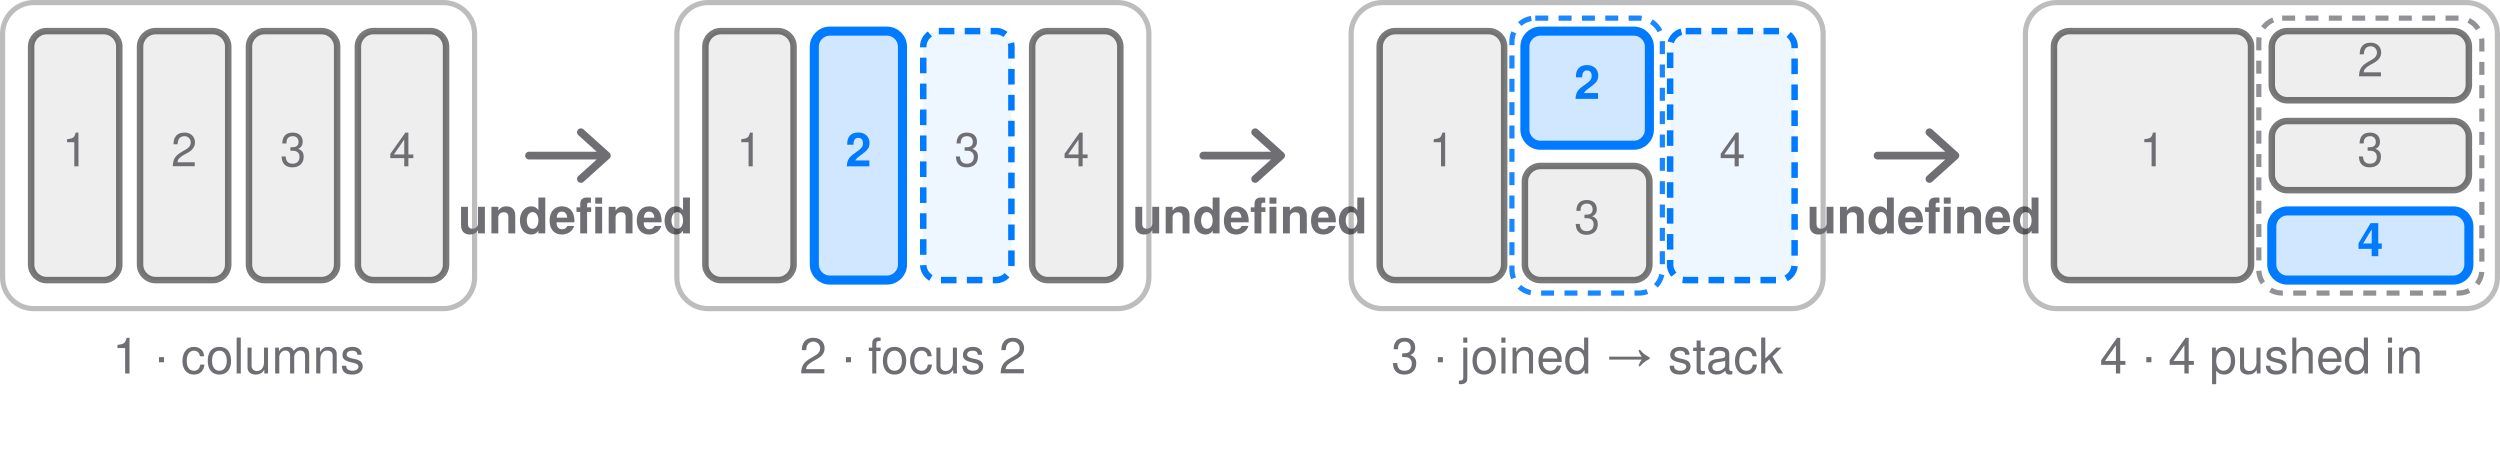
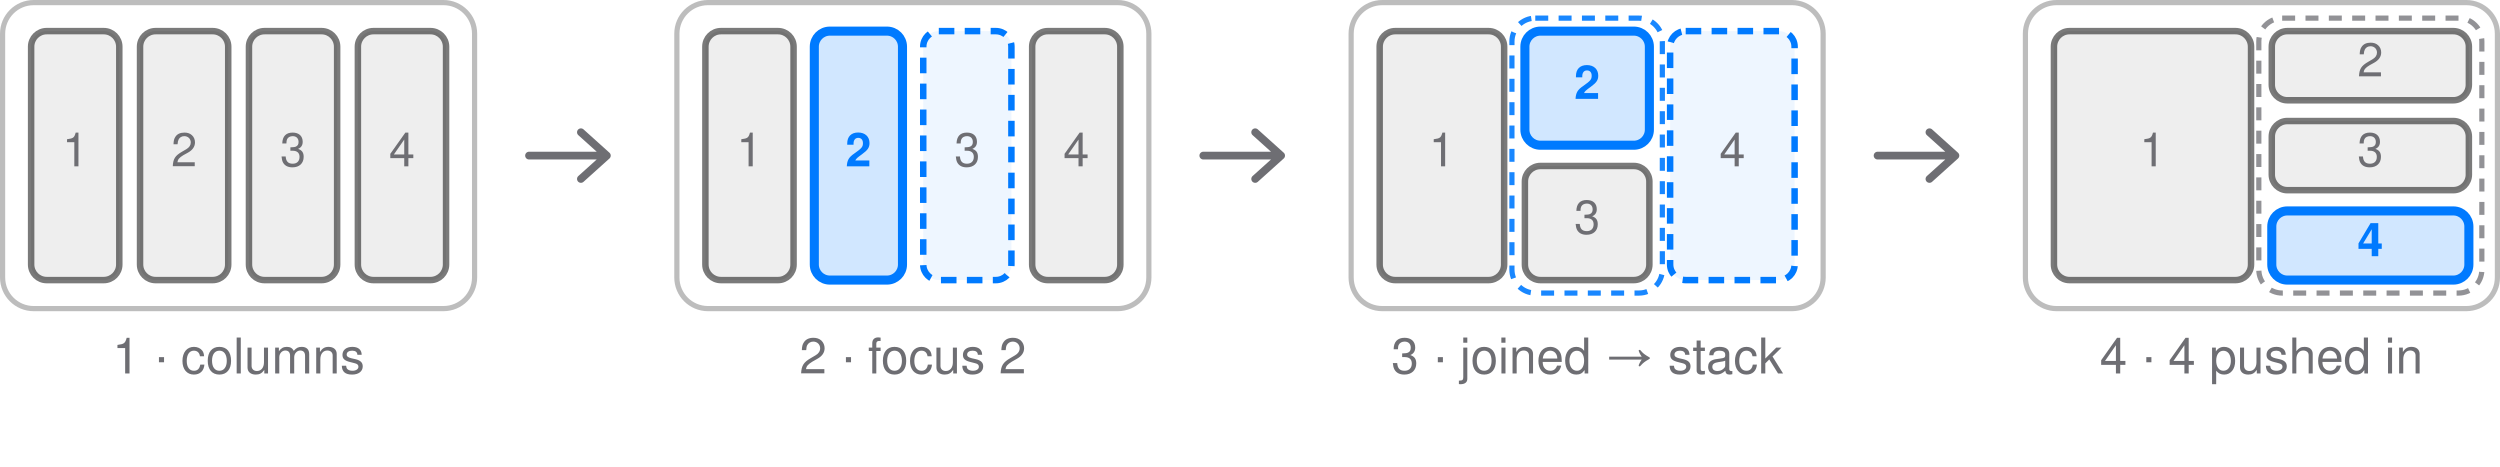
<svg xmlns="http://www.w3.org/2000/svg" width="482" height="90" viewBox="0 0 482 90">
  <rect x="0.5" y="0.5" width="91" height="59" rx="6" fill="none" stroke="rgba(0,0,0,0.26)" stroke-width="1" />
  <rect x="6" y="6" width="17" height="48" rx="3" fill="rgba(0,0,0,0.07)" stroke="rgba(0,0,0,0.52)" stroke-width="1.25" />
  <text x="14.5" y="30" font-size="9" font-weight="500" fill="#6e6e73" text-anchor="middle" dominant-baseline="central" font-family="-apple-system,BlinkMacSystemFont,'SF Pro Text',Helvetica,Arial,sans-serif">1</text>
  <rect x="27" y="6" width="17" height="48" rx="3" fill="rgba(0,0,0,0.07)" stroke="rgba(0,0,0,0.52)" stroke-width="1.25" />
  <text x="35.5" y="30" font-size="9" font-weight="500" fill="#6e6e73" text-anchor="middle" dominant-baseline="central" font-family="-apple-system,BlinkMacSystemFont,'SF Pro Text',Helvetica,Arial,sans-serif">2</text>
  <rect x="48" y="6" width="17" height="48" rx="3" fill="rgba(0,0,0,0.07)" stroke="rgba(0,0,0,0.52)" stroke-width="1.25" />
  <text x="56.5" y="30" font-size="9" font-weight="500" fill="#6e6e73" text-anchor="middle" dominant-baseline="central" font-family="-apple-system,BlinkMacSystemFont,'SF Pro Text',Helvetica,Arial,sans-serif">3</text>
  <rect x="69" y="6" width="17" height="48" rx="3" fill="rgba(0,0,0,0.07)" stroke="rgba(0,0,0,0.52)" stroke-width="1.25" />
  <text x="77.5" y="30" font-size="9" font-weight="500" fill="#6e6e73" text-anchor="middle" dominant-baseline="central" font-family="-apple-system,BlinkMacSystemFont,'SF Pro Text',Helvetica,Arial,sans-serif">4</text>
  <text x="46" y="72" font-size="9.5" fill="#6e6e73" text-anchor="middle" font-family="-apple-system,BlinkMacSystemFont,'SF Pro Text',Helvetica,Arial,sans-serif">1 · columns</text>
  <path d="M102 30h15M112 25.5l5 4.5-5 4.5" fill="none" stroke="#6e6e73" stroke-width="1.5" stroke-linecap="round" stroke-linejoin="round" />
-   <text x="111" y="45" font-size="9.5" font-weight="600" fill="#6e6e73" text-anchor="middle" font-family="-apple-system,BlinkMacSystemFont,'SF Pro Text',Helvetica,Arial,sans-serif">undefined</text>
  <rect x="130.5" y="0.5" width="91" height="59" rx="6" fill="none" stroke="rgba(0,0,0,0.26)" stroke-width="1" />
  <rect x="136" y="6" width="17" height="48" rx="3" fill="rgba(0,0,0,0.07)" stroke="rgba(0,0,0,0.52)" stroke-width="1.25" />
  <text x="144.5" y="30" font-size="9" font-weight="500" fill="#6e6e73" text-anchor="middle" dominant-baseline="central" font-family="-apple-system,BlinkMacSystemFont,'SF Pro Text',Helvetica,Arial,sans-serif">1</text>
  <rect x="157" y="6" width="17" height="48" rx="3" fill="rgba(0,122,255,0.18)" stroke="#007aff" stroke-width="1.75" />
  <text x="165.5" y="30" font-size="9" font-weight="600" fill="#007aff" text-anchor="middle" dominant-baseline="central" font-family="-apple-system,BlinkMacSystemFont,'SF Pro Text',Helvetica,Arial,sans-serif">2</text>
  <rect x="178" y="6" width="17" height="48" rx="3" fill="rgba(0,122,255,0.07)" stroke="#007aff" stroke-width="1.25" stroke-dasharray="3 2" />
  <text x="186.5" y="30" font-size="9" font-weight="500" fill="#6e6e73" text-anchor="middle" dominant-baseline="central" font-family="-apple-system,BlinkMacSystemFont,'SF Pro Text',Helvetica,Arial,sans-serif">3</text>
  <rect x="199" y="6" width="17" height="48" rx="3" fill="rgba(0,0,0,0.07)" stroke="rgba(0,0,0,0.52)" stroke-width="1.25" />
  <text x="207.5" y="30" font-size="9" font-weight="500" fill="#6e6e73" text-anchor="middle" dominant-baseline="central" font-family="-apple-system,BlinkMacSystemFont,'SF Pro Text',Helvetica,Arial,sans-serif">4</text>
  <text x="176" y="72" font-size="9.5" fill="#6e6e73" text-anchor="middle" font-family="-apple-system,BlinkMacSystemFont,'SF Pro Text',Helvetica,Arial,sans-serif">2 · focus 2</text>
  <path d="M232 30h15M242 25.5l5 4.5-5 4.5" fill="none" stroke="#6e6e73" stroke-width="1.5" stroke-linecap="round" stroke-linejoin="round" />
-   <text x="241" y="45" font-size="9.5" font-weight="600" fill="#6e6e73" text-anchor="middle" font-family="-apple-system,BlinkMacSystemFont,'SF Pro Text',Helvetica,Arial,sans-serif">undefined</text>
  <rect x="260.5" y="0.5" width="91" height="59" rx="6" fill="none" stroke="rgba(0,0,0,0.26)" stroke-width="1" />
  <rect x="291.5" y="3.5" width="29" height="53" rx="4.5" fill="none" stroke="#007aff" stroke-width="1" stroke-dasharray="2.5 2" opacity="0.9" />
  <rect x="266" y="6" width="24" height="48" rx="3" fill="rgba(0,0,0,0.07)" stroke="rgba(0,0,0,0.52)" stroke-width="1.25" />
  <text x="278" y="30" font-size="9" font-weight="500" fill="#6e6e73" text-anchor="middle" dominant-baseline="central" font-family="-apple-system,BlinkMacSystemFont,'SF Pro Text',Helvetica,Arial,sans-serif">1</text>
  <rect x="294" y="6" width="24" height="22" rx="3" fill="rgba(0,122,255,0.18)" stroke="#007aff" stroke-width="1.75" />
  <text x="306" y="17" font-size="9" font-weight="600" fill="#007aff" text-anchor="middle" dominant-baseline="central" font-family="-apple-system,BlinkMacSystemFont,'SF Pro Text',Helvetica,Arial,sans-serif">2</text>
  <rect x="294" y="32" width="24" height="22" rx="3" fill="rgba(0,0,0,0.07)" stroke="rgba(0,0,0,0.52)" stroke-width="1.25" />
  <text x="306" y="43" font-size="9" font-weight="500" fill="#6e6e73" text-anchor="middle" dominant-baseline="central" font-family="-apple-system,BlinkMacSystemFont,'SF Pro Text',Helvetica,Arial,sans-serif">3</text>
  <rect x="322" y="6" width="24" height="48" rx="3" fill="rgba(0,122,255,0.07)" stroke="#007aff" stroke-width="1.25" stroke-dasharray="3 2" />
  <text x="334" y="30" font-size="9" font-weight="500" fill="#6e6e73" text-anchor="middle" dominant-baseline="central" font-family="-apple-system,BlinkMacSystemFont,'SF Pro Text',Helvetica,Arial,sans-serif">4</text>
  <text x="306" y="72" font-size="9.5" fill="#6e6e73" text-anchor="middle" font-family="-apple-system,BlinkMacSystemFont,'SF Pro Text',Helvetica,Arial,sans-serif">3 · joined → stack</text>
  <path d="M362 30h15M372 25.5l5 4.5-5 4.5" fill="none" stroke="#6e6e73" stroke-width="1.5" stroke-linecap="round" stroke-linejoin="round" />
-   <text x="371" y="45" font-size="9.5" font-weight="600" fill="#6e6e73" text-anchor="middle" font-family="-apple-system,BlinkMacSystemFont,'SF Pro Text',Helvetica,Arial,sans-serif">undefined</text>
  <rect x="390.5" y="0.5" width="91" height="59" rx="6" fill="none" stroke="rgba(0,0,0,0.26)" stroke-width="1" />
  <rect x="435.5" y="3.5" width="43" height="53" rx="4.5" fill="none" stroke="#6e6e73" stroke-width="1" stroke-dasharray="2.5 2" opacity="0.75" />
  <rect x="396" y="6" width="38" height="48" rx="3" fill="rgba(0,0,0,0.07)" stroke="rgba(0,0,0,0.52)" stroke-width="1.25" />
  <text x="415" y="30" font-size="9" font-weight="500" fill="#6e6e73" text-anchor="middle" dominant-baseline="central" font-family="-apple-system,BlinkMacSystemFont,'SF Pro Text',Helvetica,Arial,sans-serif">1</text>
  <rect x="438" y="6" width="38" height="13.333" rx="3" fill="rgba(0,0,0,0.07)" stroke="rgba(0,0,0,0.52)" stroke-width="1.25" />
  <text x="457" y="12.667" font-size="9" font-weight="500" fill="#6e6e73" text-anchor="middle" dominant-baseline="central" font-family="-apple-system,BlinkMacSystemFont,'SF Pro Text',Helvetica,Arial,sans-serif">2</text>
  <rect x="438" y="23.333" width="38" height="13.333" rx="3" fill="rgba(0,0,0,0.07)" stroke="rgba(0,0,0,0.52)" stroke-width="1.25" />
  <text x="457" y="30" font-size="9" font-weight="500" fill="#6e6e73" text-anchor="middle" dominant-baseline="central" font-family="-apple-system,BlinkMacSystemFont,'SF Pro Text',Helvetica,Arial,sans-serif">3</text>
  <rect x="438" y="40.667" width="38" height="13.333" rx="3" fill="rgba(0,122,255,0.18)" stroke="#007aff" stroke-width="1.75" />
  <text x="457" y="47.333" font-size="9" font-weight="600" fill="#007aff" text-anchor="middle" dominant-baseline="central" font-family="-apple-system,BlinkMacSystemFont,'SF Pro Text',Helvetica,Arial,sans-serif">4</text>
  <text x="436" y="72" font-size="9.5" fill="#6e6e73" text-anchor="middle" font-family="-apple-system,BlinkMacSystemFont,'SF Pro Text',Helvetica,Arial,sans-serif">4 · 4 pushed in</text>
</svg>
